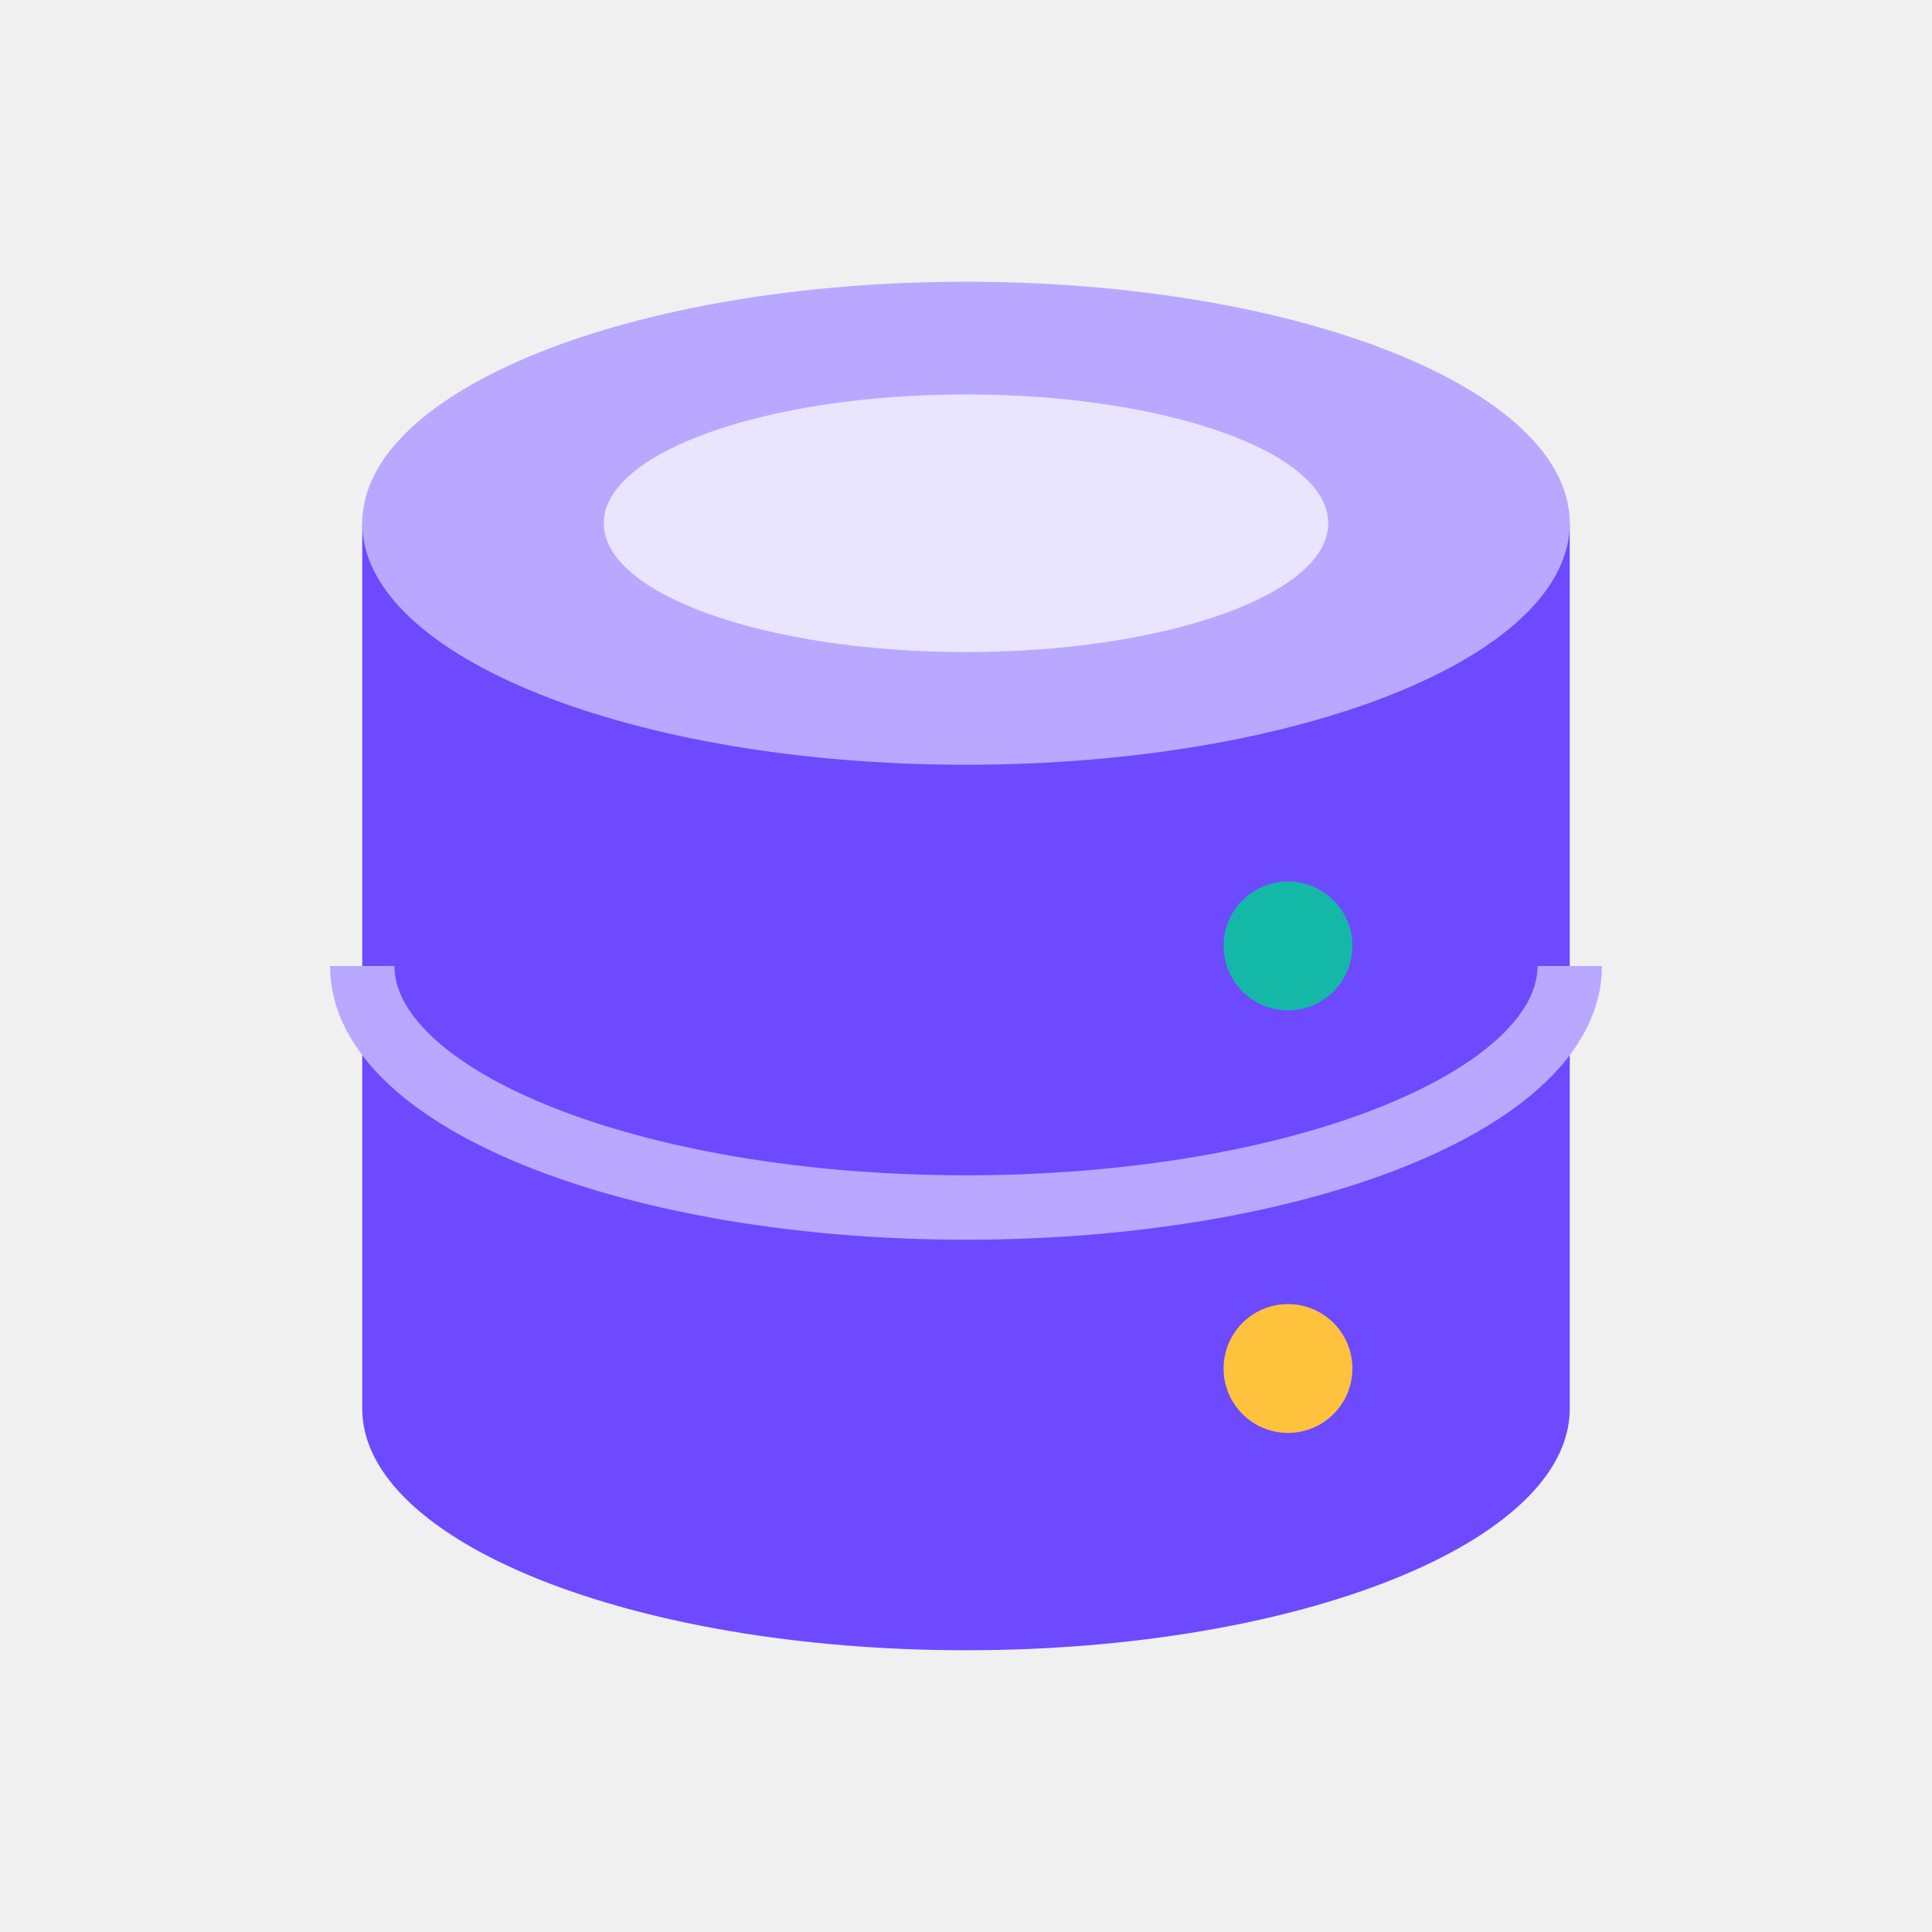
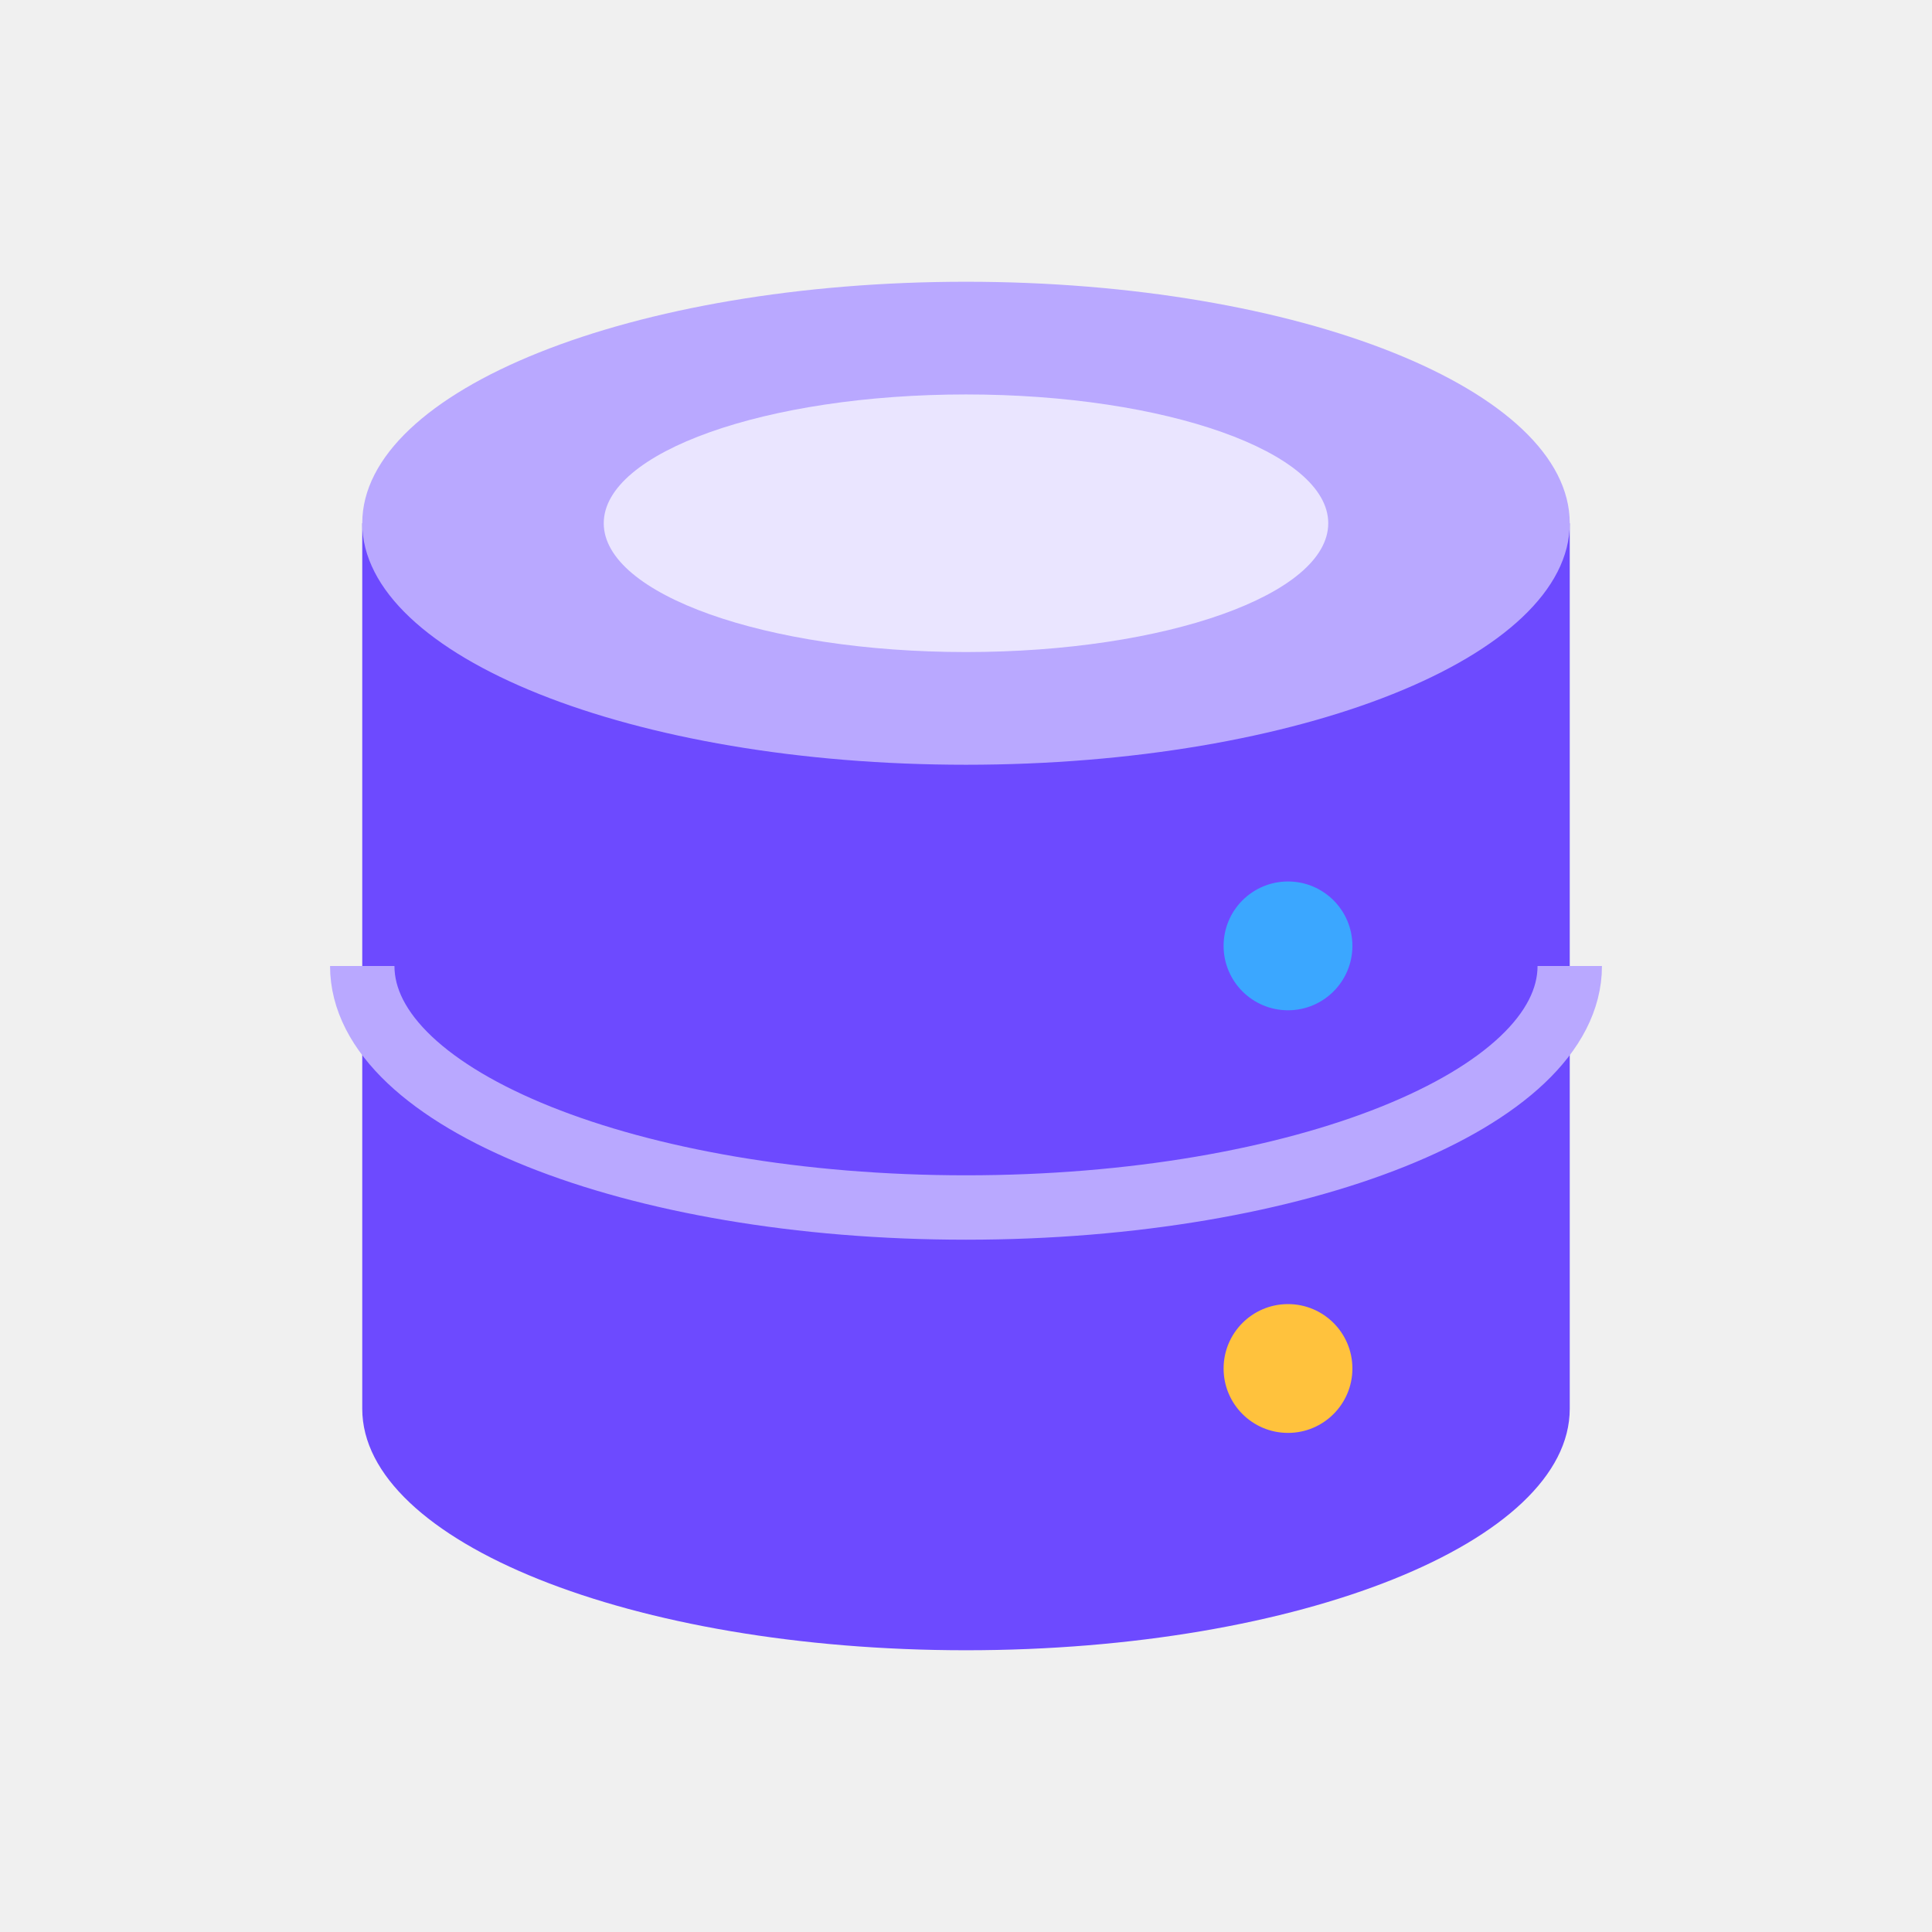
<svg xmlns="http://www.w3.org/2000/svg" viewBox="0 0 48 48">
  <path d="M9 13v22c0 3.3 6.7 6 15 6s15-2.7 15-6V13" fill="#6d4aff" />
  <path d="M9 24c0 3.3 6.7 6 15 6s15-2.7 15-6" fill="none" stroke="#b9a8ff" stroke-width="1.6" />
  <ellipse cx="24" cy="13" rx="15" ry="6" fill="#b9a8ff" />
  <ellipse cx="24" cy="13" rx="9" ry="3.2" fill="#ffffff" opacity=".7" />
  <circle cx="32" cy="34" r="1.6" fill="#ffc23d" />
-   <circle cx="32" cy="23.5" r="1.6" fill="#14b8a6" />
+   <circle cx="32" cy="23.5" r="1.6" fill="#3ba7ff" />
</svg>
